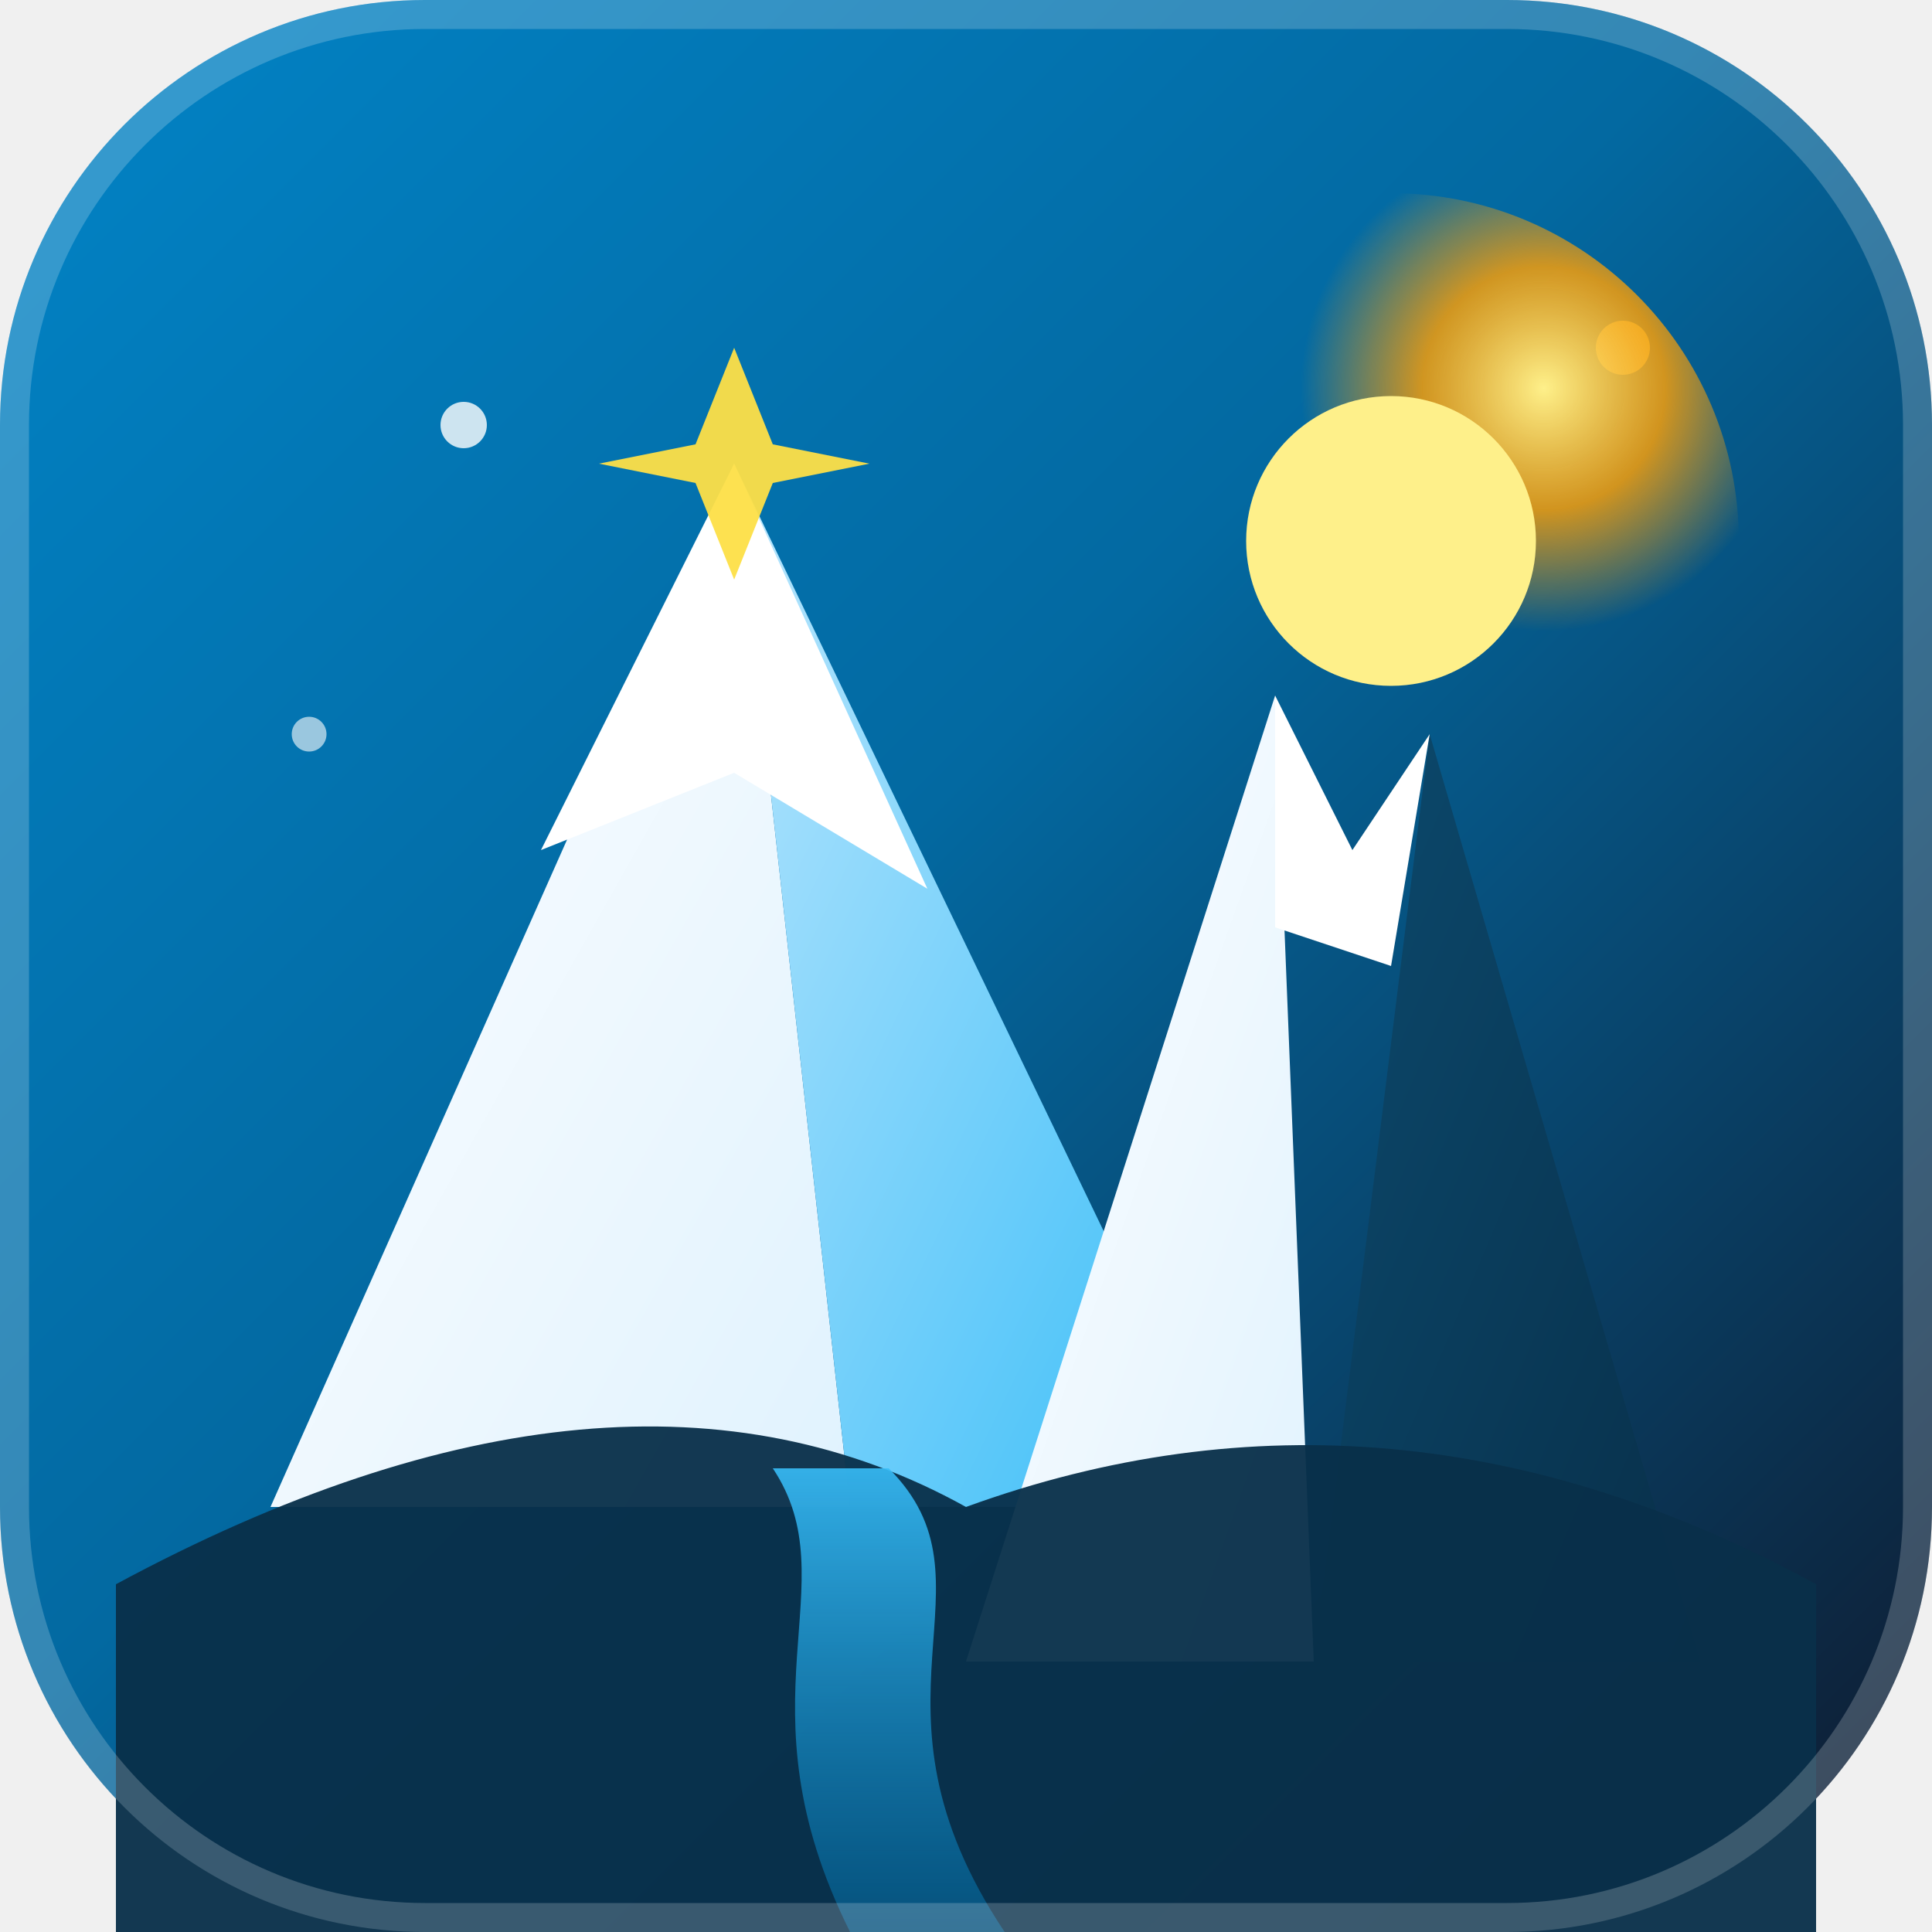
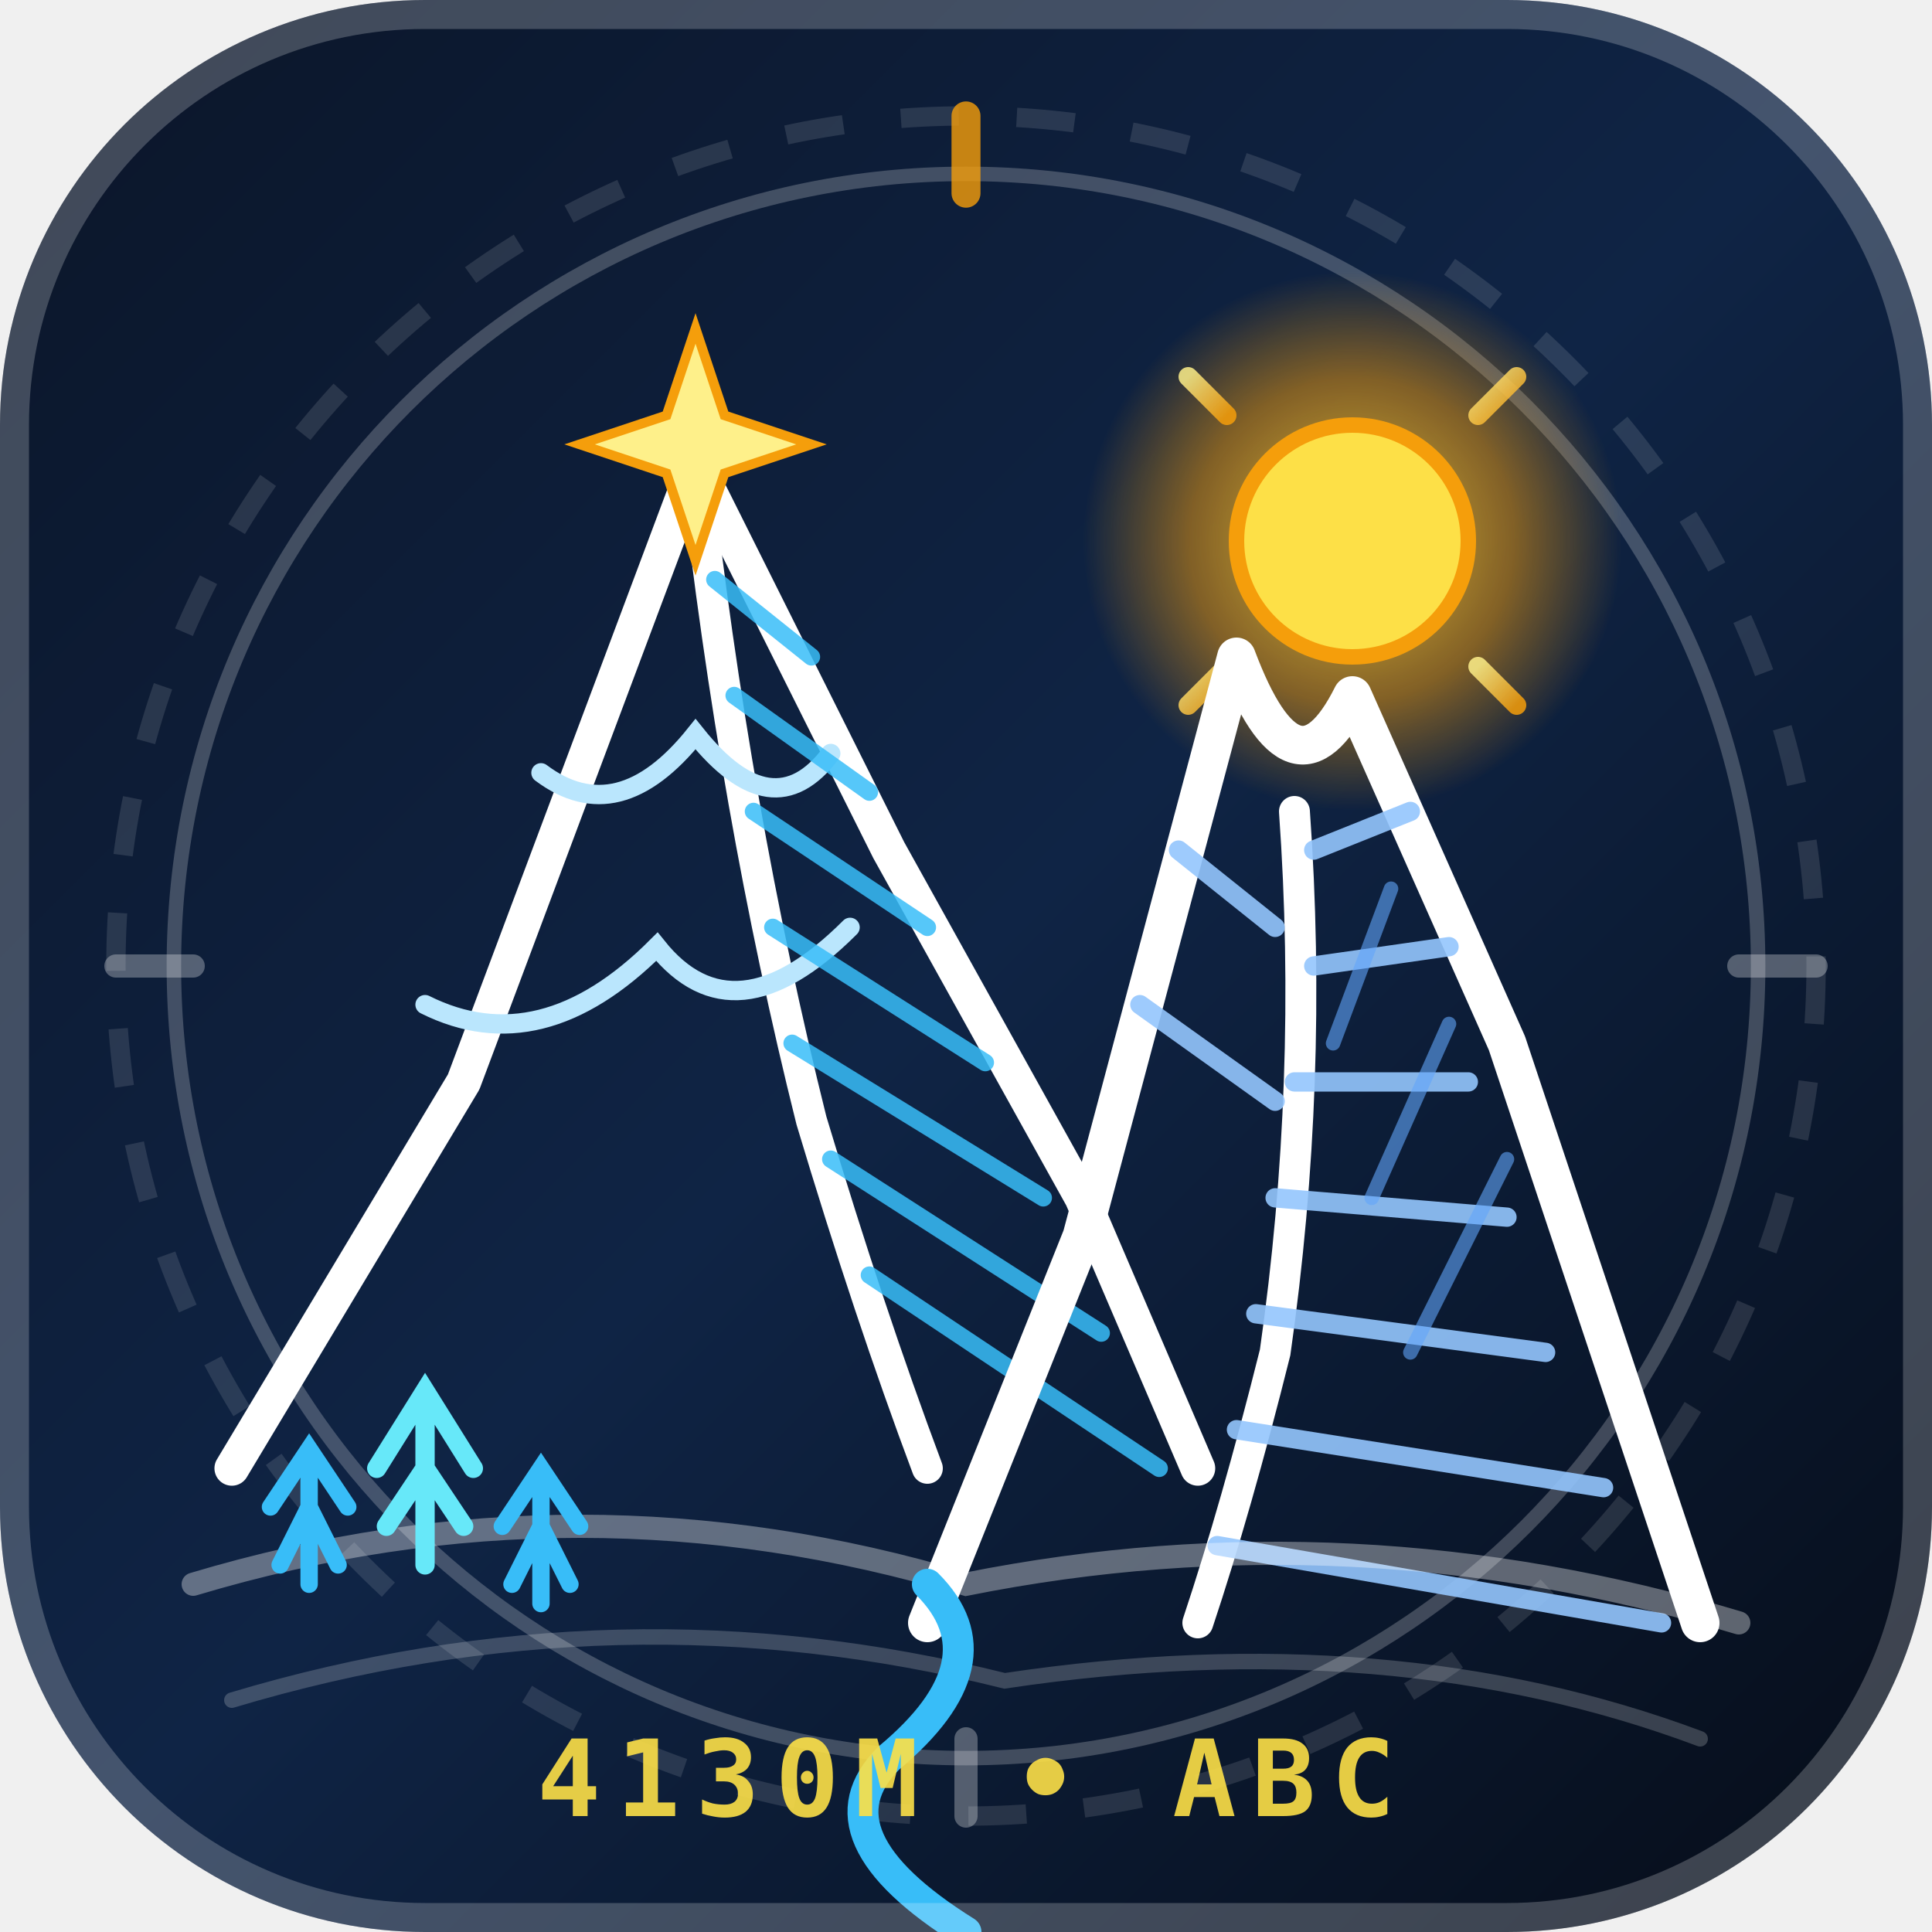
<svg xmlns="http://www.w3.org/2000/svg" viewBox="0 0 100 100" fill="none">
  <defs>
-     <linearGradient id="abcSkyGrad" x1="0%" y1="0%" x2="100%" y2="100%">
-       <stop offset="0%" stop-color="#0284C7" />
-       <stop offset="45%" stop-color="#0369A1" />
-       <stop offset="100%" stop-color="#0F172A" />
+     <linearGradient id="sketchBg" x1="0%" y1="0%" x2="100%" y2="100%">
+       <stop offset="0%" stop-color="#0B1528" />
+       <stop offset="50%" stop-color="#0F2445" />
+       <stop offset="100%" stop-color="#060C17" />
    </linearGradient>
-     <radialGradient id="abcDawnSun" cx="72%" cy="28%" r="35%">
-       <stop offset="0%" stop-color="#FEF08A" stop-opacity="1" />
-       <stop offset="50%" stop-color="#F59E0B" stop-opacity="0.85" />
+     <radialGradient id="sketchSunGlow" cx="50%" cy="50%" r="50%">
+       <stop offset="0%" stop-color="#FDE047" stop-opacity="0.9" />
+       <stop offset="60%" stop-color="#F59E0B" stop-opacity="0.5" />
      <stop offset="100%" stop-color="#F59E0B" stop-opacity="0" />
    </radialGradient>
-     <linearGradient id="abcSnowLight" x1="0%" y1="0%" x2="100%" y2="100%">
-       <stop offset="0%" stop-color="#FFFFFF" />
-       <stop offset="100%" stop-color="#E0F2FE" />
-     </linearGradient>
-     <linearGradient id="abcSnowShadow" x1="0%" y1="0%" x2="100%" y2="100%">
-       <stop offset="0%" stop-color="#BAE6FD" />
-       <stop offset="100%" stop-color="#38BDF8" />
-     </linearGradient>
-     <linearGradient id="abcRockDark" x1="0%" y1="0%" x2="100%" y2="100%">
-       <stop offset="0%" stop-color="#0C4A6E" />
-       <stop offset="100%" stop-color="#082F49" />
-     </linearGradient>
-     <linearGradient id="abcGlacierRiver" x1="50%" y1="0%" x2="50%" y2="100%">
-       <stop offset="0%" stop-color="#38BDF8" stop-opacity="0.9" />
-       <stop offset="100%" stop-color="#0284C7" stop-opacity="0.4" />
+     <linearGradient id="goldInk" x1="0%" y1="0%" x2="100%" y2="100%">
+       <stop offset="0%" stop-color="#FEF08A" />
+       <stop offset="100%" stop-color="#F59E0B" />
    </linearGradient>
  </defs>
-   <rect width="100" height="100" rx="22" fill="url(#abcSkyGrad)" />
-   <circle cx="24" cy="22" r="1.2" fill="#FFFFFF" opacity="0.8" />
-   <circle cx="16" cy="38" r="0.9" fill="#FFFFFF" opacity="0.6" />
-   <circle cx="84" cy="18" r="1.4" fill="#FEF08A" opacity="0.9" />
-   <circle cx="72" cy="28" r="18" fill="url(#abcDawnSun)" />
-   <circle cx="72" cy="28" r="7.5" fill="#FEF08A" />
-   <polygon points="38,24 14,78 44,78" fill="url(#abcSnowLight)" />
-   <polygon points="38,24 44,78 64,78" fill="url(#abcSnowShadow)" />
-   <polygon points="38,24 28,44 38,40 48,46" fill="#FFFFFF" />
-   <polygon points="66,36 50,86 68,86" fill="url(#abcSnowLight)" />
-   <polygon points="74,38 68,86 88,86" fill="url(#abcRockDark)" />
-   <polygon points="66,36 70,44 74,38 72,50 66,48" fill="#FFFFFF" />
-   <path d="M 6 82 Q 32 68 50 78 Q 72 70 94 82 L 94 100 L 6 100 Z" fill="#082F49" opacity="0.95" />
-   <path d="M 46 76 C 52 82, 44 88, 52 100 L 44 100 C 38 88, 44 82, 40 76 Z" fill="url(#abcGlacierRiver)" />
-   <polygon points="38,18 40,23 45,24 40,25 38,30 36,25 31,24 36,23" fill="#FDE047" opacity="0.95" />
-   <rect x="0.75" y="0.75" width="98.5" height="98.5" rx="21.25" stroke="rgba(255, 255, 255, 0.2)" stroke-width="1.5" fill="none" />
+   <rect width="100" height="100" rx="22" fill="url(#sketchBg)" />
+   <circle cx="50" cy="50" r="44" stroke="rgba(255, 255, 255, 0.12)" stroke-width="1" stroke-dasharray="3 3" />
+   <circle cx="50" cy="50" r="41" stroke="rgba(255, 255, 255, 0.22)" stroke-width="0.75" />
+   <line x1="50" y1="6" x2="50" y2="10" stroke="rgba(245, 158, 11, 0.8)" stroke-width="1.5" stroke-linecap="round" />
+   <line x1="50" y1="90" x2="50" y2="94" stroke="rgba(255, 255, 255, 0.3)" stroke-width="1.2" stroke-linecap="round" />
+   <line x1="6" y1="50" x2="10" y2="50" stroke="rgba(255, 255, 255, 0.3)" stroke-width="1.2" stroke-linecap="round" />
+   <line x1="90" y1="50" x2="94" y2="50" stroke="rgba(255, 255, 255, 0.3)" stroke-width="1.2" stroke-linecap="round" />
+   <circle cx="70" cy="28" r="14" fill="url(#sketchSunGlow)" />
+   <circle cx="70" cy="28" r="6" fill="#FDE047" stroke="#F59E0B" stroke-width="0.8" />
+   <g stroke="url(#goldInk)" stroke-width="1" stroke-linecap="round" opacity="0.85">
+     <line x1="70" y1="16" x2="70" y2="19" />
+     <line x1="70" y1="37" x2="70" y2="40" />
+     <line x1="58" y1="28" x2="61" y2="28" />
+     <line x1="79" y1="28" x2="82" y2="28" />
+     <line x1="61.5" y1="19.5" x2="63.5" y2="21.5" />
+     <line x1="76.5" y1="34.5" x2="78.5" y2="36.5" />
+     <line x1="61.5" y1="36.5" x2="63.5" y2="34.5" />
+     <line x1="76.5" y1="21.5" x2="78.5" y2="19.5" />
+   </g>
+   <path d="M 12 76 L 24 56 L 36 24 L 46 44 L 56 62 L 62 76" stroke="#FFFFFF" stroke-width="1.8" stroke-linecap="round" stroke-linejoin="round" />
+   <path d="M 36 24 Q 38 42 42 58 Q 45 68 48 76" stroke="#FFFFFF" stroke-width="1.6" stroke-linecap="round" />
+   <path d="M 28 40 Q 32 43 36 38 Q 40 43 43 39" stroke="#BAE6FD" stroke-width="1" stroke-linecap="round" />
+   <path d="M 22 52 Q 28 55 34 49 Q 38 54 44 48" stroke="#BAE6FD" stroke-width="1" stroke-linecap="round" />
+   <g stroke="#38BDF8" stroke-width="0.9" stroke-linecap="round" opacity="0.85">
+     <line x1="37" y1="30" x2="42" y2="34" />
+     <line x1="38" y1="36" x2="45" y2="41" />
+     <line x1="39" y1="42" x2="48" y2="48" />
+     <line x1="40" y1="48" x2="51" y2="55" />
+     <line x1="41" y1="54" x2="54" y2="62" />
+     <line x1="43" y1="60" x2="57" y2="69" />
+     <line x1="45" y1="66" x2="60" y2="76" />
+   </g>
+   <path d="M 48 84 L 56 64 L 64 34 Q 67 42 70 36 L 78 54 L 88 84" stroke="#FFFFFF" stroke-width="2" stroke-linecap="round" stroke-linejoin="round" />
+   <path d="M 67 42 Q 68 56 66 70 Q 64 78 62 84" stroke="#FFFFFF" stroke-width="1.6" stroke-linecap="round" />
+   <g stroke="#93C5FD" stroke-width="1" stroke-linecap="round" opacity="0.9">
+     <line x1="61" y1="44" x2="66" y2="48" />
+     <line x1="59" y1="52" x2="66" y2="57" />
+     <line x1="68" y1="44" x2="73" y2="42" />
+     <line x1="68" y1="50" x2="75" y2="49" />
+     <line x1="67" y1="56" x2="76" y2="56" />
+     <line x1="66" y1="62" x2="78" y2="63" />
+     <line x1="65" y1="68" x2="80" y2="70" />
+     <line x1="64" y1="74" x2="83" y2="77" />
+     <line x1="63" y1="80" x2="86" y2="84" />
+   </g>
+   <g stroke="#60A5FA" stroke-width="0.75" stroke-linecap="round" opacity="0.6">
+     <line x1="72" y1="46" x2="69" y2="54" />
+     <line x1="75" y1="53" x2="71" y2="62" />
+     <line x1="78" y1="60" x2="73" y2="70" />
+   </g>
+   <path d="M 10 82 Q 30 76 50 82 Q 70 78 90 84" stroke="rgba(255, 255, 255, 0.35)" stroke-width="1.2" stroke-linecap="round" />
+   <path d="M 12 88 Q 32 82 52 87 Q 72 84 88 90" stroke="rgba(255, 255, 255, 0.2)" stroke-width="0.8" stroke-linecap="round" />
+   <path d="M 48 82 Q 52 86 46 91 Q 42 95 50 100" stroke="#38BDF8" stroke-width="1.6" stroke-linecap="round" />
+   <path d="M 16 82 L 16 75 M 14 78 L 16 75 L 18 78 M 14.5 81 L 16 78 L 17.5 81" stroke="#38BDF8" stroke-width="0.9" stroke-linecap="round" />
+   <path d="M 22 81 L 22 72 M 19.5 76 L 22 72 L 24.5 76 M 20 79 L 22 76 L 24 79" stroke="#67E8F9" stroke-width="1" stroke-linecap="round" />
+   <path d="M 28 83 L 28 76 M 26 79 L 28 76 L 30 79 M 26.5 82 L 28 79 L 29.5 82" stroke="#38BDF8" stroke-width="0.9" stroke-linecap="round" />
+   <path d="M 36 17 L 37.5 21.5 L 42 23 L 37.5 24.5 L 36 29 L 34.5 24.5 L 30 23 L 34.5 21.5 Z" fill="#FEF08A" stroke="#F59E0B" stroke-width="0.5" />
+   <text x="50" y="94" text-anchor="middle" fill="#FDE047" font-size="5.5" font-weight="900" letter-spacing="0.8" font-family="monospace" opacity="0.9">4130M • ABC</text>
+   <rect x="0.75" y="0.75" width="98.5" height="98.5" rx="21.25" stroke="rgba(255, 255, 255, 0.22)" stroke-width="1.5" fill="none" />
</svg>
